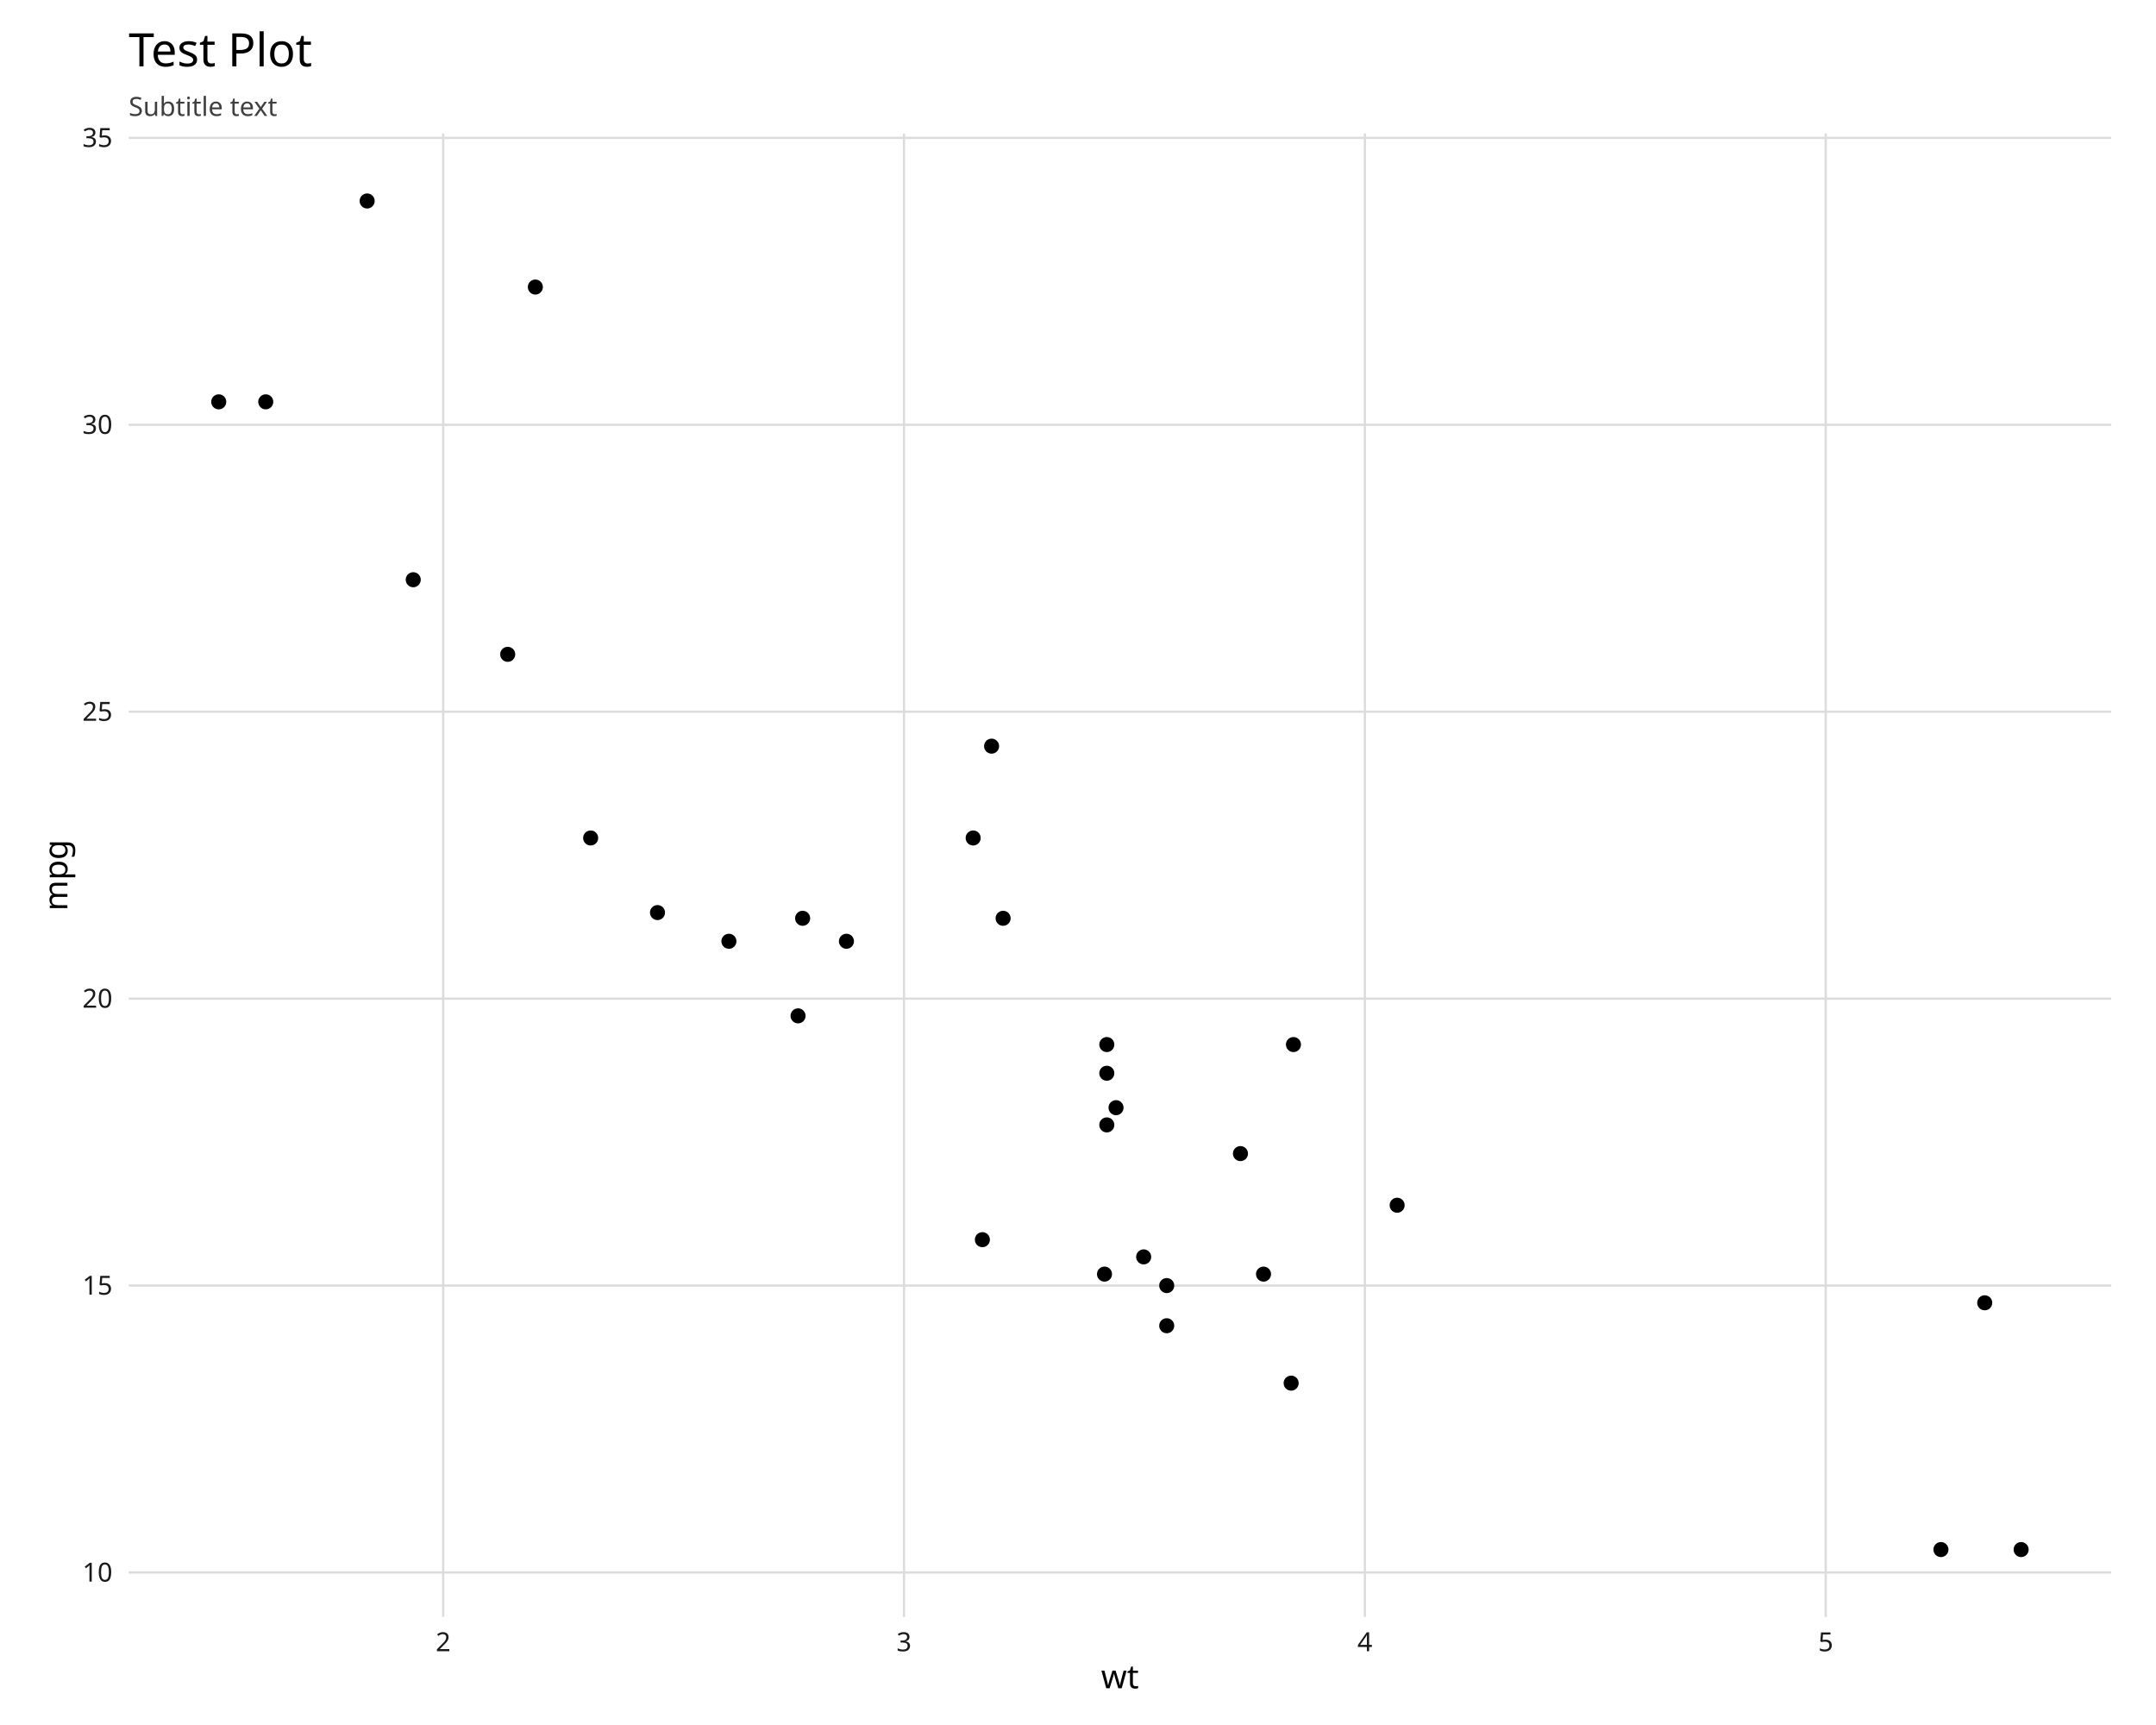
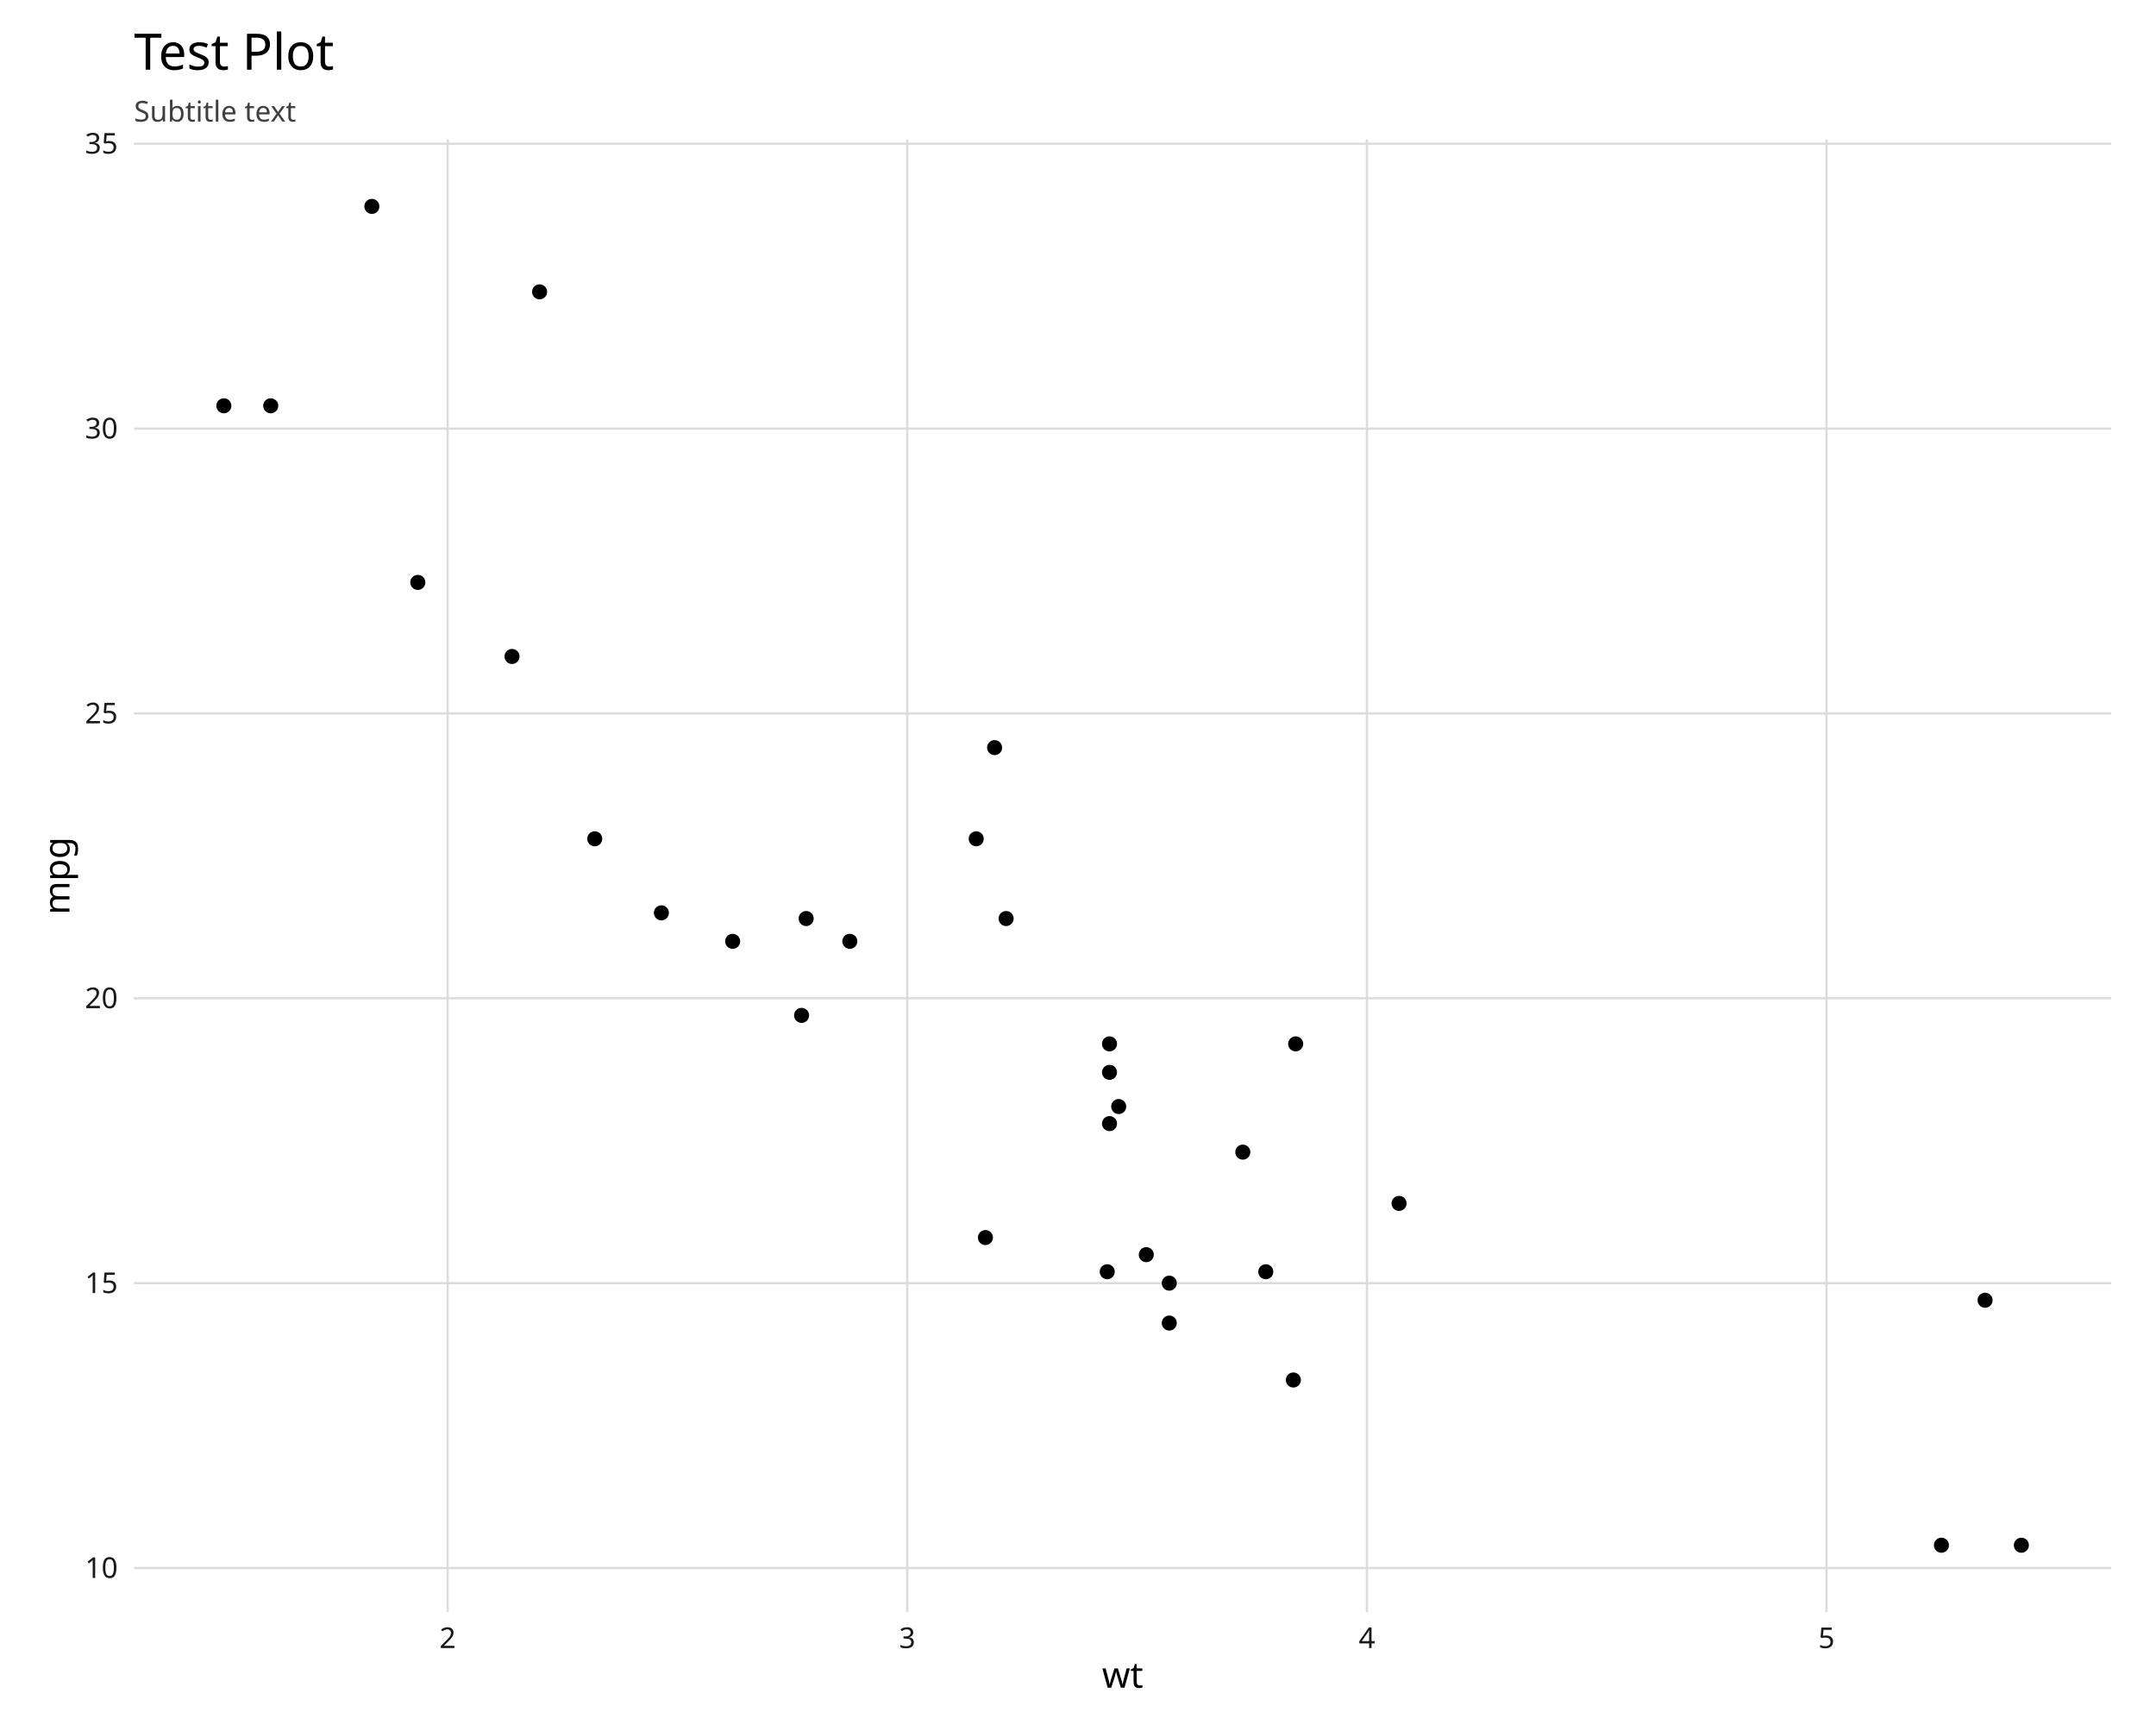
<svg xmlns="http://www.w3.org/2000/svg" class="svglite" data-engine-version="2.0" width="720.00pt" height="576.00pt" viewBox="0 0 720.00 576.00">
  <defs>
    <style type="text/css">
    .svglite line, .svglite polyline, .svglite polygon, .svglite path, .svglite rect, .svglite circle {
      fill: none;
      stroke: #000000;
      stroke-linecap: round;
      stroke-linejoin: round;
      stroke-miterlimit: 10.00;
    }
  </style>
  </defs>
  <rect width="100%" height="100%" style="stroke: none; fill: #FFFFFF;" />
  <defs>
    <clipPath id="cpMC4wMHw3MjAuMDB8MC4wMHw1NzYuMDA=">
      <rect x="0.00" y="0.00" width="720.00" height="576.00" />
    </clipPath>
  </defs>
  <g clip-path="url(#cpMC4wMHw3MjAuMDB8MC4wMHw1NzYuMDA=)">
    <rect x="0.00" y="0.00" width="720.00" height="576.00" style="stroke-width: 1.16; stroke: none; fill: #FFFFFF;" />
  </g>
  <defs>
-     <clipPath id="cpNDIuOTZ8NzA1LjA2fDQ0LjU5fDUzOS45Mw==">
-       <rect x="42.96" y="44.59" width="662.10" height="495.34" />
+     <clipPath id="cpNDQuNzR8NzA1LjA2fDQ2LjU2fDUzOC4zMg==">
+       <rect x="44.74" y="46.56" width="660.31" height="491.76" />
    </clipPath>
  </defs>
-   <g clip-path="url(#cpNDIuOTZ8NzA1LjA2fDQ0LjU5fDUzOS45Mw==)">
-     <polyline points="42.96,525.08 705.06,525.08 " style="stroke-width: 0.75; stroke: #DCDCDC; stroke-linecap: butt;" />
-     <polyline points="42.96,429.27 705.06,429.27 " style="stroke-width: 0.75; stroke: #DCDCDC; stroke-linecap: butt;" />
-     <polyline points="42.96,333.46 705.06,333.46 " style="stroke-width: 0.75; stroke: #DCDCDC; stroke-linecap: butt;" />
-     <polyline points="42.96,237.65 705.06,237.65 " style="stroke-width: 0.75; stroke: #DCDCDC; stroke-linecap: butt;" />
-     <polyline points="42.96,141.84 705.06,141.84 " style="stroke-width: 0.75; stroke: #DCDCDC; stroke-linecap: butt;" />
-     <polyline points="42.96,46.03 705.06,46.03 " style="stroke-width: 0.75; stroke: #DCDCDC; stroke-linecap: butt;" />
-     <polyline points="148.00,539.93 148.00,44.59 " style="stroke-width: 0.75; stroke: #DCDCDC; stroke-linecap: butt;" />
-     <polyline points="301.90,539.93 301.90,44.59 " style="stroke-width: 0.75; stroke: #DCDCDC; stroke-linecap: butt;" />
-     <polyline points="455.80,539.93 455.80,44.59 " style="stroke-width: 0.75; stroke: #DCDCDC; stroke-linecap: butt;" />
-     <polyline points="609.71,539.93 609.71,44.59 " style="stroke-width: 0.75; stroke: #DCDCDC; stroke-linecap: butt;" />
-     <circle cx="243.42" cy="314.30" r="2.13" style="stroke-width: 0.77; fill: #000000;" />
-     <circle cx="282.67" cy="314.30" r="2.13" style="stroke-width: 0.77; fill: #000000;" />
-     <circle cx="197.25" cy="279.81" r="2.13" style="stroke-width: 0.77; fill: #000000;" />
-     <circle cx="334.99" cy="306.63" r="2.13" style="stroke-width: 0.77; fill: #000000;" />
-     <circle cx="369.62" cy="358.37" r="2.13" style="stroke-width: 0.77; fill: #000000;" />
-     <circle cx="372.70" cy="369.87" r="2.13" style="stroke-width: 0.77; fill: #000000;" />
-     <circle cx="389.63" cy="442.68" r="2.13" style="stroke-width: 0.77; fill: #000000;" />
-     <circle cx="331.14" cy="249.15" r="2.13" style="stroke-width: 0.77; fill: #000000;" />
-     <circle cx="324.99" cy="279.81" r="2.13" style="stroke-width: 0.77; fill: #000000;" />
-     <circle cx="369.62" cy="348.79" r="2.13" style="stroke-width: 0.77; fill: #000000;" />
-     <circle cx="369.62" cy="375.62" r="2.13" style="stroke-width: 0.77; fill: #000000;" />
-     <circle cx="466.58" cy="402.44" r="2.13" style="stroke-width: 0.77; fill: #000000;" />
-     <circle cx="414.25" cy="385.20" r="2.13" style="stroke-width: 0.77; fill: #000000;" />
-     <circle cx="421.95" cy="425.44" r="2.13" style="stroke-width: 0.77; fill: #000000;" />
-     <circle cx="648.18" cy="517.42" r="2.13" style="stroke-width: 0.77; fill: #000000;" />
-     <circle cx="674.96" cy="517.42" r="2.13" style="stroke-width: 0.77; fill: #000000;" />
-     <circle cx="662.80" cy="435.02" r="2.13" style="stroke-width: 0.77; fill: #000000;" />
-     <circle cx="178.78" cy="95.85" r="2.13" style="stroke-width: 0.77; fill: #000000;" />
-     <circle cx="88.75" cy="134.18" r="2.13" style="stroke-width: 0.77; fill: #000000;" />
-     <circle cx="122.61" cy="67.11" r="2.13" style="stroke-width: 0.77; fill: #000000;" />
-     <circle cx="219.57" cy="304.72" r="2.13" style="stroke-width: 0.77; fill: #000000;" />
-     <circle cx="381.93" cy="419.69" r="2.13" style="stroke-width: 0.77; fill: #000000;" />
-     <circle cx="368.85" cy="425.44" r="2.13" style="stroke-width: 0.77; fill: #000000;" />
-     <circle cx="431.18" cy="461.85" r="2.13" style="stroke-width: 0.77; fill: #000000;" />
-     <circle cx="431.95" cy="348.79" r="2.13" style="stroke-width: 0.77; fill: #000000;" />
-     <circle cx="138.00" cy="193.58" r="2.13" style="stroke-width: 0.77; fill: #000000;" />
-     <circle cx="169.55" cy="218.49" r="2.13" style="stroke-width: 0.77; fill: #000000;" />
-     <circle cx="73.05" cy="134.18" r="2.13" style="stroke-width: 0.77; fill: #000000;" />
-     <circle cx="328.07" cy="413.94" r="2.13" style="stroke-width: 0.77; fill: #000000;" />
-     <circle cx="266.51" cy="339.21" r="2.13" style="stroke-width: 0.77; fill: #000000;" />
-     <circle cx="389.63" cy="429.27" r="2.13" style="stroke-width: 0.77; fill: #000000;" />
-     <circle cx="268.04" cy="306.63" r="2.13" style="stroke-width: 0.77; fill: #000000;" />
+   <g clip-path="url(#cpNDQuNzR8NzA1LjA2fDQ2LjU2fDUzOC4zMg==)">
+     <polyline points="44.74,523.58 705.06,523.58 " style="stroke-width: 0.75; stroke: #DCDCDC; stroke-linecap: butt;" />
+     <polyline points="44.74,428.46 705.06,428.46 " style="stroke-width: 0.75; stroke: #DCDCDC; stroke-linecap: butt;" />
+     <polyline points="44.74,333.34 705.06,333.34 " style="stroke-width: 0.75; stroke: #DCDCDC; stroke-linecap: butt;" />
+     <polyline points="44.74,238.22 705.06,238.22 " style="stroke-width: 0.75; stroke: #DCDCDC; stroke-linecap: butt;" />
+     <polyline points="44.74,143.11 705.06,143.11 " style="stroke-width: 0.75; stroke: #DCDCDC; stroke-linecap: butt;" />
+     <polyline points="44.74,47.99 705.06,47.99 " style="stroke-width: 0.75; stroke: #DCDCDC; stroke-linecap: butt;" />
+     <polyline points="149.50,538.32 149.50,46.56 " style="stroke-width: 0.75; stroke: #DCDCDC; stroke-linecap: butt;" />
+     <polyline points="302.99,538.32 302.99,46.56 " style="stroke-width: 0.75; stroke: #DCDCDC; stroke-linecap: butt;" />
+     <polyline points="456.48,538.32 456.48,46.56 " style="stroke-width: 0.75; stroke: #DCDCDC; stroke-linecap: butt;" />
+     <polyline points="609.96,538.32 609.96,46.56 " style="stroke-width: 0.75; stroke: #DCDCDC; stroke-linecap: butt;" />
+     <circle cx="244.67" cy="314.32" r="2.13" style="stroke-width: 0.77; fill: #000000;" />
+     <circle cx="283.80" cy="314.32" r="2.13" style="stroke-width: 0.77; fill: #000000;" />
+     <circle cx="198.62" cy="280.08" r="2.13" style="stroke-width: 0.77; fill: #000000;" />
+     <circle cx="335.99" cy="306.71" r="2.13" style="stroke-width: 0.77; fill: #000000;" />
+     <circle cx="370.52" cy="358.07" r="2.13" style="stroke-width: 0.77; fill: #000000;" />
+     <circle cx="373.59" cy="369.49" r="2.13" style="stroke-width: 0.77; fill: #000000;" />
+     <circle cx="390.48" cy="441.78" r="2.13" style="stroke-width: 0.77; fill: #000000;" />
+     <circle cx="332.15" cy="249.64" r="2.13" style="stroke-width: 0.77; fill: #000000;" />
+     <circle cx="326.01" cy="280.08" r="2.13" style="stroke-width: 0.77; fill: #000000;" />
+     <circle cx="370.52" cy="348.56" r="2.13" style="stroke-width: 0.77; fill: #000000;" />
+     <circle cx="370.52" cy="375.19" r="2.13" style="stroke-width: 0.77; fill: #000000;" />
+     <circle cx="467.22" cy="401.83" r="2.13" style="stroke-width: 0.77; fill: #000000;" />
+     <circle cx="415.04" cy="384.71" r="2.13" style="stroke-width: 0.77; fill: #000000;" />
+     <circle cx="422.71" cy="424.65" r="2.13" style="stroke-width: 0.77; fill: #000000;" />
+     <circle cx="648.34" cy="515.97" r="2.13" style="stroke-width: 0.77; fill: #000000;" />
+     <circle cx="675.04" cy="515.97" r="2.13" style="stroke-width: 0.77; fill: #000000;" />
+     <circle cx="662.92" cy="434.17" r="2.13" style="stroke-width: 0.77; fill: #000000;" />
+     <circle cx="180.20" cy="97.45" r="2.13" style="stroke-width: 0.77; fill: #000000;" />
+     <circle cx="90.41" cy="135.50" r="2.13" style="stroke-width: 0.77; fill: #000000;" />
+     <circle cx="124.18" cy="68.92" r="2.13" style="stroke-width: 0.77; fill: #000000;" />
+     <circle cx="220.87" cy="304.81" r="2.13" style="stroke-width: 0.77; fill: #000000;" />
+     <circle cx="382.80" cy="418.95" r="2.13" style="stroke-width: 0.77; fill: #000000;" />
+     <circle cx="369.76" cy="424.65" r="2.13" style="stroke-width: 0.77; fill: #000000;" />
+     <circle cx="431.92" cy="460.80" r="2.13" style="stroke-width: 0.77; fill: #000000;" />
+     <circle cx="432.69" cy="348.56" r="2.13" style="stroke-width: 0.77; fill: #000000;" />
+     <circle cx="139.53" cy="194.47" r="2.13" style="stroke-width: 0.77; fill: #000000;" />
+     <circle cx="170.99" cy="219.20" r="2.13" style="stroke-width: 0.77; fill: #000000;" />
+     <circle cx="74.76" cy="135.50" r="2.13" style="stroke-width: 0.77; fill: #000000;" />
+     <circle cx="329.08" cy="413.24" r="2.13" style="stroke-width: 0.77; fill: #000000;" />
+     <circle cx="267.69" cy="339.05" r="2.13" style="stroke-width: 0.77; fill: #000000;" />
+     <circle cx="390.48" cy="428.46" r="2.13" style="stroke-width: 0.77; fill: #000000;" />
+     <circle cx="269.22" cy="306.71" r="2.13" style="stroke-width: 0.77; fill: #000000;" />
  </g>
  <g clip-path="url(#cpMC4wMHw3MjAuMDB8MC4wMHw1NzYuMDA=)">
-     <text x="37.58" y="528.11" text-anchor="end" style="font-size: 8.80px; fill: #1A1A1A; font-family: sans;" textLength="9.79px" lengthAdjust="spacingAndGlyphs">10</text>
-     <text x="37.58" y="432.30" text-anchor="end" style="font-size: 8.80px; fill: #1A1A1A; font-family: sans;" textLength="9.79px" lengthAdjust="spacingAndGlyphs">15</text>
-     <text x="37.58" y="336.49" text-anchor="end" style="font-size: 8.80px; fill: #1A1A1A; font-family: sans;" textLength="9.79px" lengthAdjust="spacingAndGlyphs">20</text>
-     <text x="37.58" y="240.68" text-anchor="end" style="font-size: 8.80px; fill: #1A1A1A; font-family: sans;" textLength="9.79px" lengthAdjust="spacingAndGlyphs">25</text>
-     <text x="37.58" y="144.87" text-anchor="end" style="font-size: 8.80px; fill: #1A1A1A; font-family: sans;" textLength="9.79px" lengthAdjust="spacingAndGlyphs">30</text>
-     <text x="37.58" y="49.06" text-anchor="end" style="font-size: 8.80px; fill: #1A1A1A; font-family: sans;" textLength="9.79px" lengthAdjust="spacingAndGlyphs">35</text>
-     <text x="148.00" y="551.37" text-anchor="middle" style="font-size: 8.80px; fill: #1A1A1A; font-family: sans;" textLength="4.89px" lengthAdjust="spacingAndGlyphs">2</text>
-     <text x="301.90" y="551.37" text-anchor="middle" style="font-size: 8.80px; fill: #1A1A1A; font-family: sans;" textLength="4.89px" lengthAdjust="spacingAndGlyphs">3</text>
-     <text x="455.80" y="551.37" text-anchor="middle" style="font-size: 8.80px; fill: #1A1A1A; font-family: sans;" textLength="4.89px" lengthAdjust="spacingAndGlyphs">4</text>
-     <text x="609.71" y="551.37" text-anchor="middle" style="font-size: 8.80px; fill: #1A1A1A; font-family: sans;" textLength="4.89px" lengthAdjust="spacingAndGlyphs">5</text>
-     <text x="374.01" y="563.75" text-anchor="middle" style="font-size: 11.00px; font-family: sans;" textLength="11.00px" lengthAdjust="spacingAndGlyphs">wt</text>
-     <text transform="translate(22.51,292.26) rotate(-90)" text-anchor="middle" style="font-size: 11.00px; font-family: sans;" textLength="21.40px" lengthAdjust="spacingAndGlyphs">mpg</text>
-     <text x="42.96" y="38.70" style="font-size: 8.80px; fill: #3F3F3F; font-family: sans;" textLength="45.98px" lengthAdjust="spacingAndGlyphs">Subtitle text</text>
-     <text x="42.96" y="22.16" style="font-size: 15.40px; font-family: sans;" textLength="60.77px" lengthAdjust="spacingAndGlyphs">Test Plot</text>
+     <text x="39.36" y="526.88" text-anchor="end" style="font-size: 9.60px; fill: #1A1A1A; font-family: sans;" textLength="10.68px" lengthAdjust="spacingAndGlyphs">10</text>
+     <text x="39.36" y="431.76" text-anchor="end" style="font-size: 9.60px; fill: #1A1A1A; font-family: sans;" textLength="10.68px" lengthAdjust="spacingAndGlyphs">15</text>
+     <text x="39.36" y="336.65" text-anchor="end" style="font-size: 9.60px; fill: #1A1A1A; font-family: sans;" textLength="10.68px" lengthAdjust="spacingAndGlyphs">20</text>
+     <text x="39.36" y="241.53" text-anchor="end" style="font-size: 9.60px; fill: #1A1A1A; font-family: sans;" textLength="10.68px" lengthAdjust="spacingAndGlyphs">25</text>
+     <text x="39.36" y="146.41" text-anchor="end" style="font-size: 9.60px; fill: #1A1A1A; font-family: sans;" textLength="10.68px" lengthAdjust="spacingAndGlyphs">30</text>
+     <text x="39.36" y="51.29" text-anchor="end" style="font-size: 9.60px; fill: #1A1A1A; font-family: sans;" textLength="10.68px" lengthAdjust="spacingAndGlyphs">35</text>
+     <text x="149.50" y="550.31" text-anchor="middle" style="font-size: 9.60px; fill: #1A1A1A; font-family: sans;" textLength="5.34px" lengthAdjust="spacingAndGlyphs">2</text>
+     <text x="302.99" y="550.31" text-anchor="middle" style="font-size: 9.60px; fill: #1A1A1A; font-family: sans;" textLength="5.34px" lengthAdjust="spacingAndGlyphs">3</text>
+     <text x="456.48" y="550.31" text-anchor="middle" style="font-size: 9.60px; fill: #1A1A1A; font-family: sans;" textLength="5.34px" lengthAdjust="spacingAndGlyphs">4</text>
+     <text x="609.96" y="550.31" text-anchor="middle" style="font-size: 9.60px; fill: #1A1A1A; font-family: sans;" textLength="5.34px" lengthAdjust="spacingAndGlyphs">5</text>
+     <text x="374.90" y="563.55" text-anchor="middle" style="font-size: 12.00px; font-family: sans;" textLength="12.00px" lengthAdjust="spacingAndGlyphs">wt</text>
+     <text transform="translate(23.20,292.44) rotate(-90)" text-anchor="middle" style="font-size: 12.00px; font-family: sans;" textLength="23.35px" lengthAdjust="spacingAndGlyphs">mpg</text>
+     <text x="44.74" y="40.59" style="font-size: 9.60px; fill: #3F3F3F; font-family: sans;" textLength="50.16px" lengthAdjust="spacingAndGlyphs">Subtitle text</text>
+     <text x="44.74" y="23.27" style="font-size: 16.80px; font-family: sans;" textLength="66.30px" lengthAdjust="spacingAndGlyphs">Test Plot</text>
  </g>
</svg>
